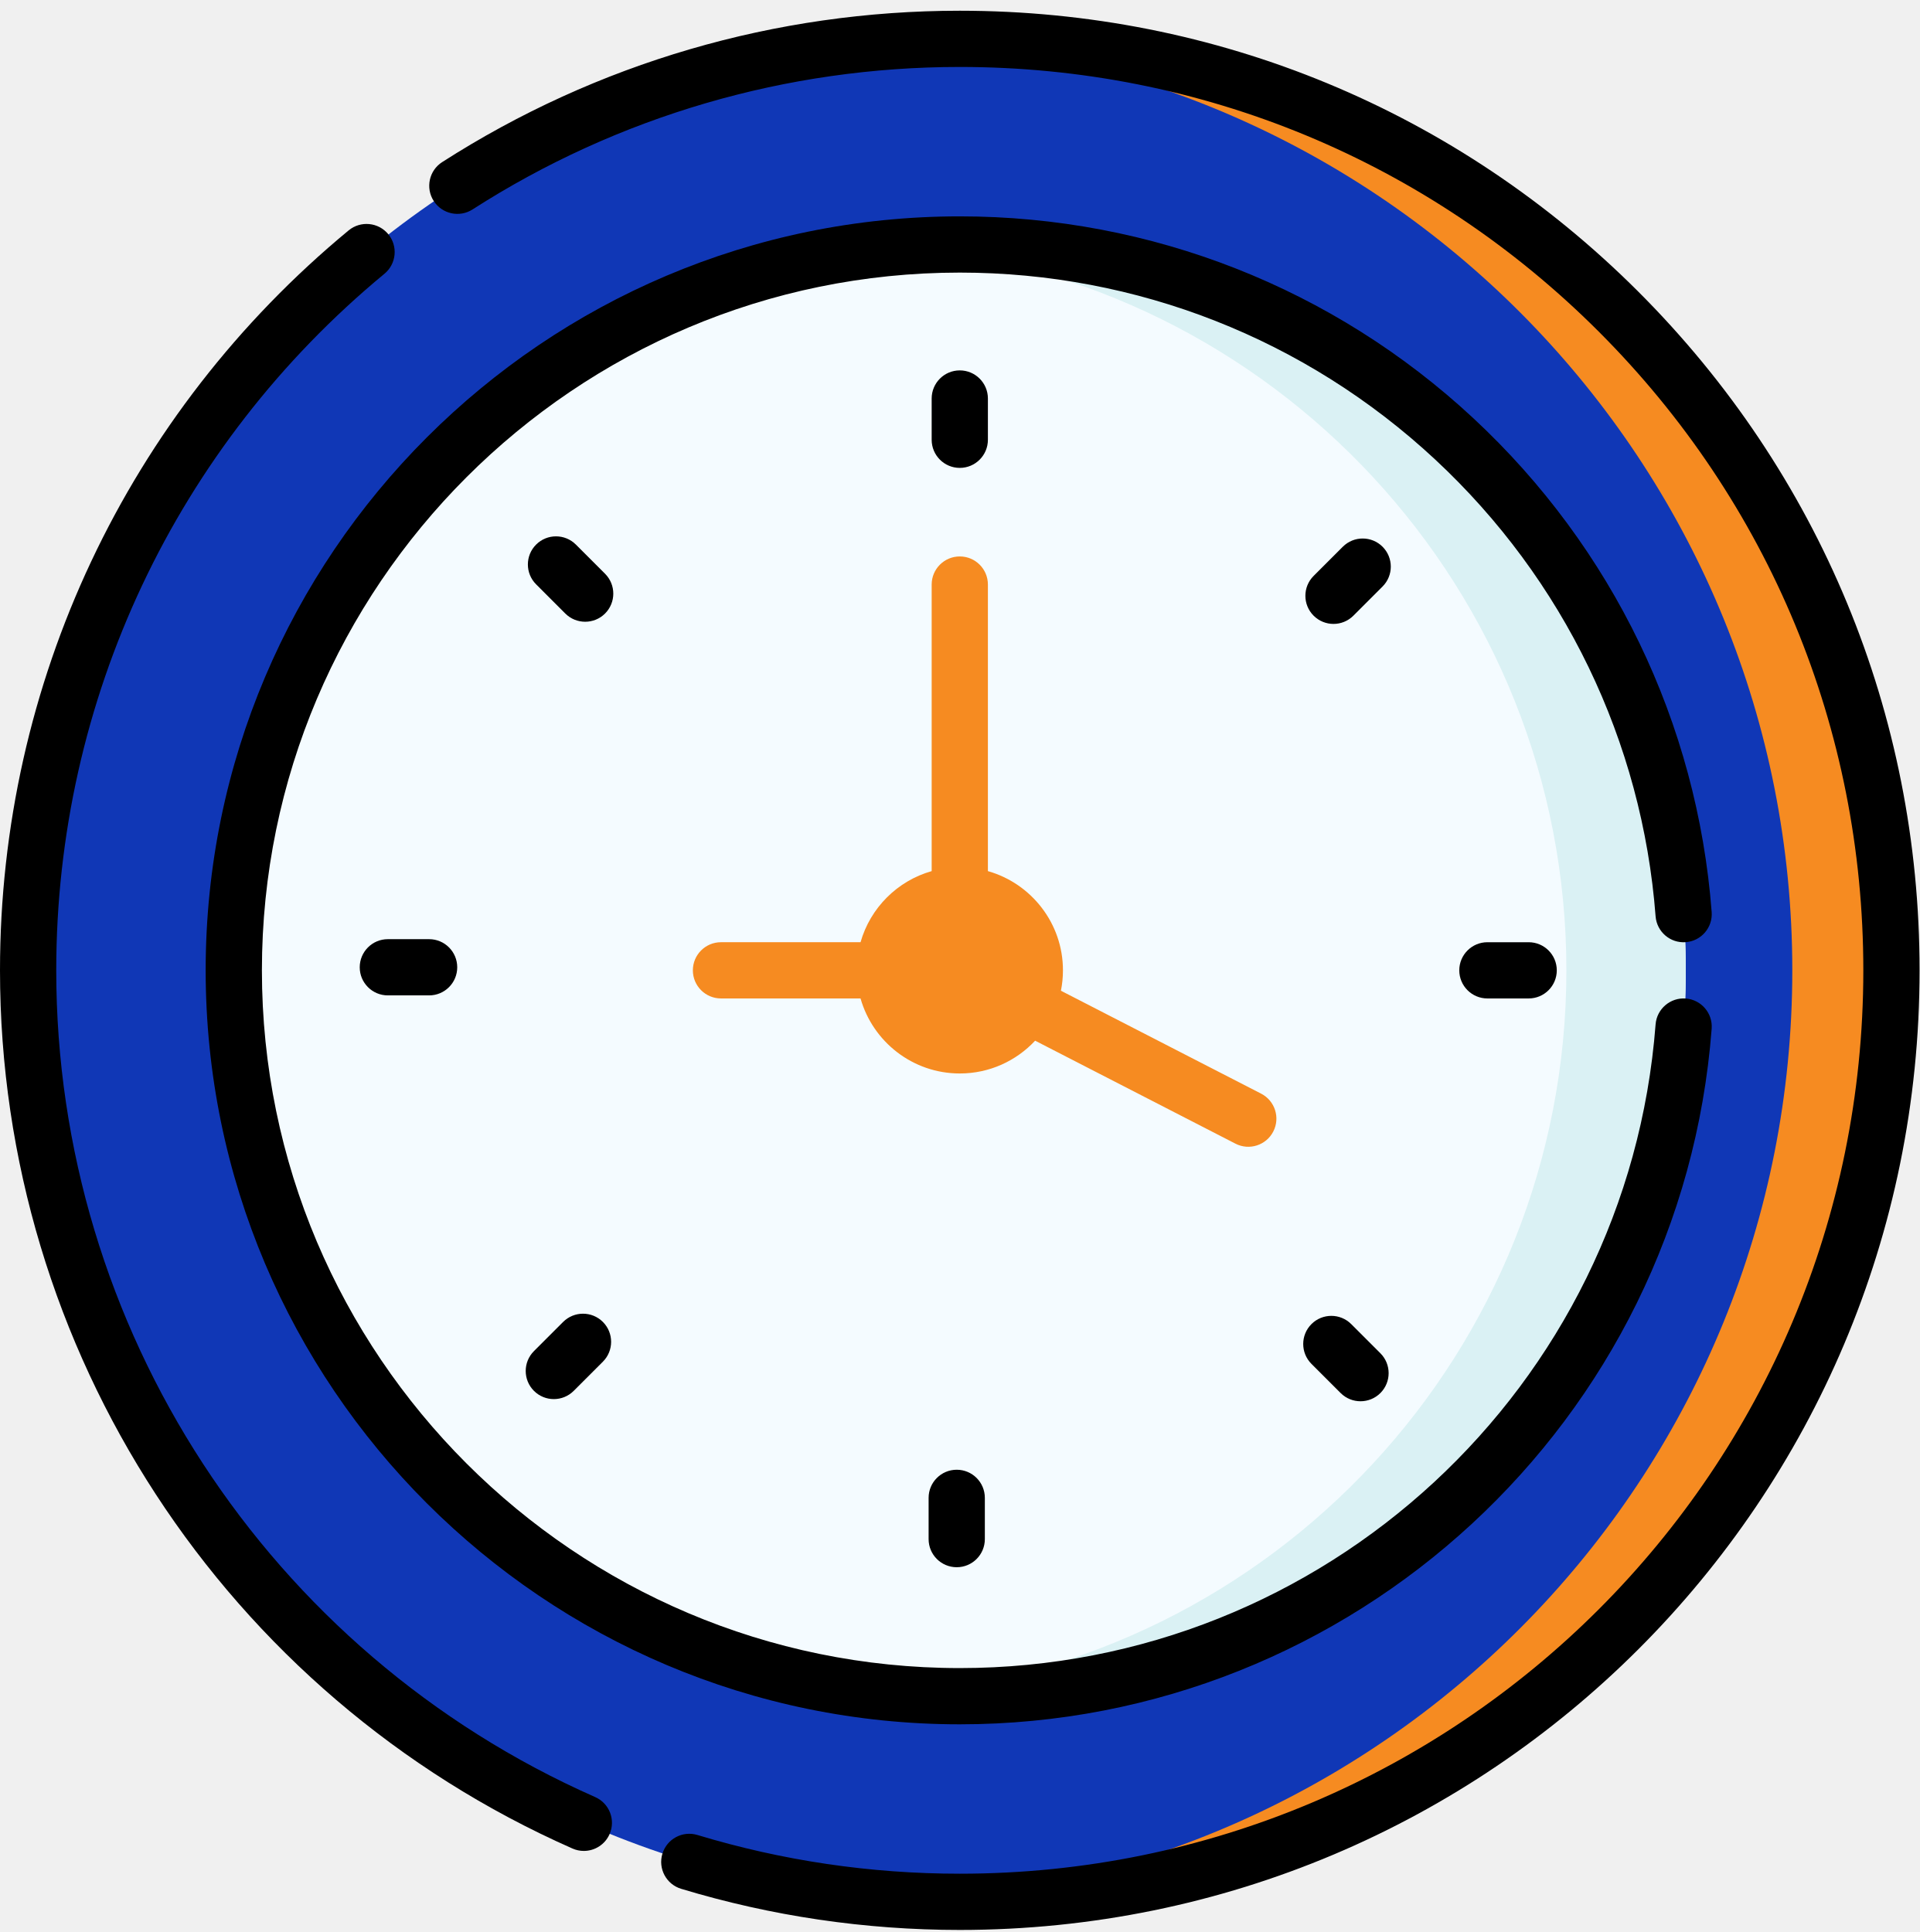
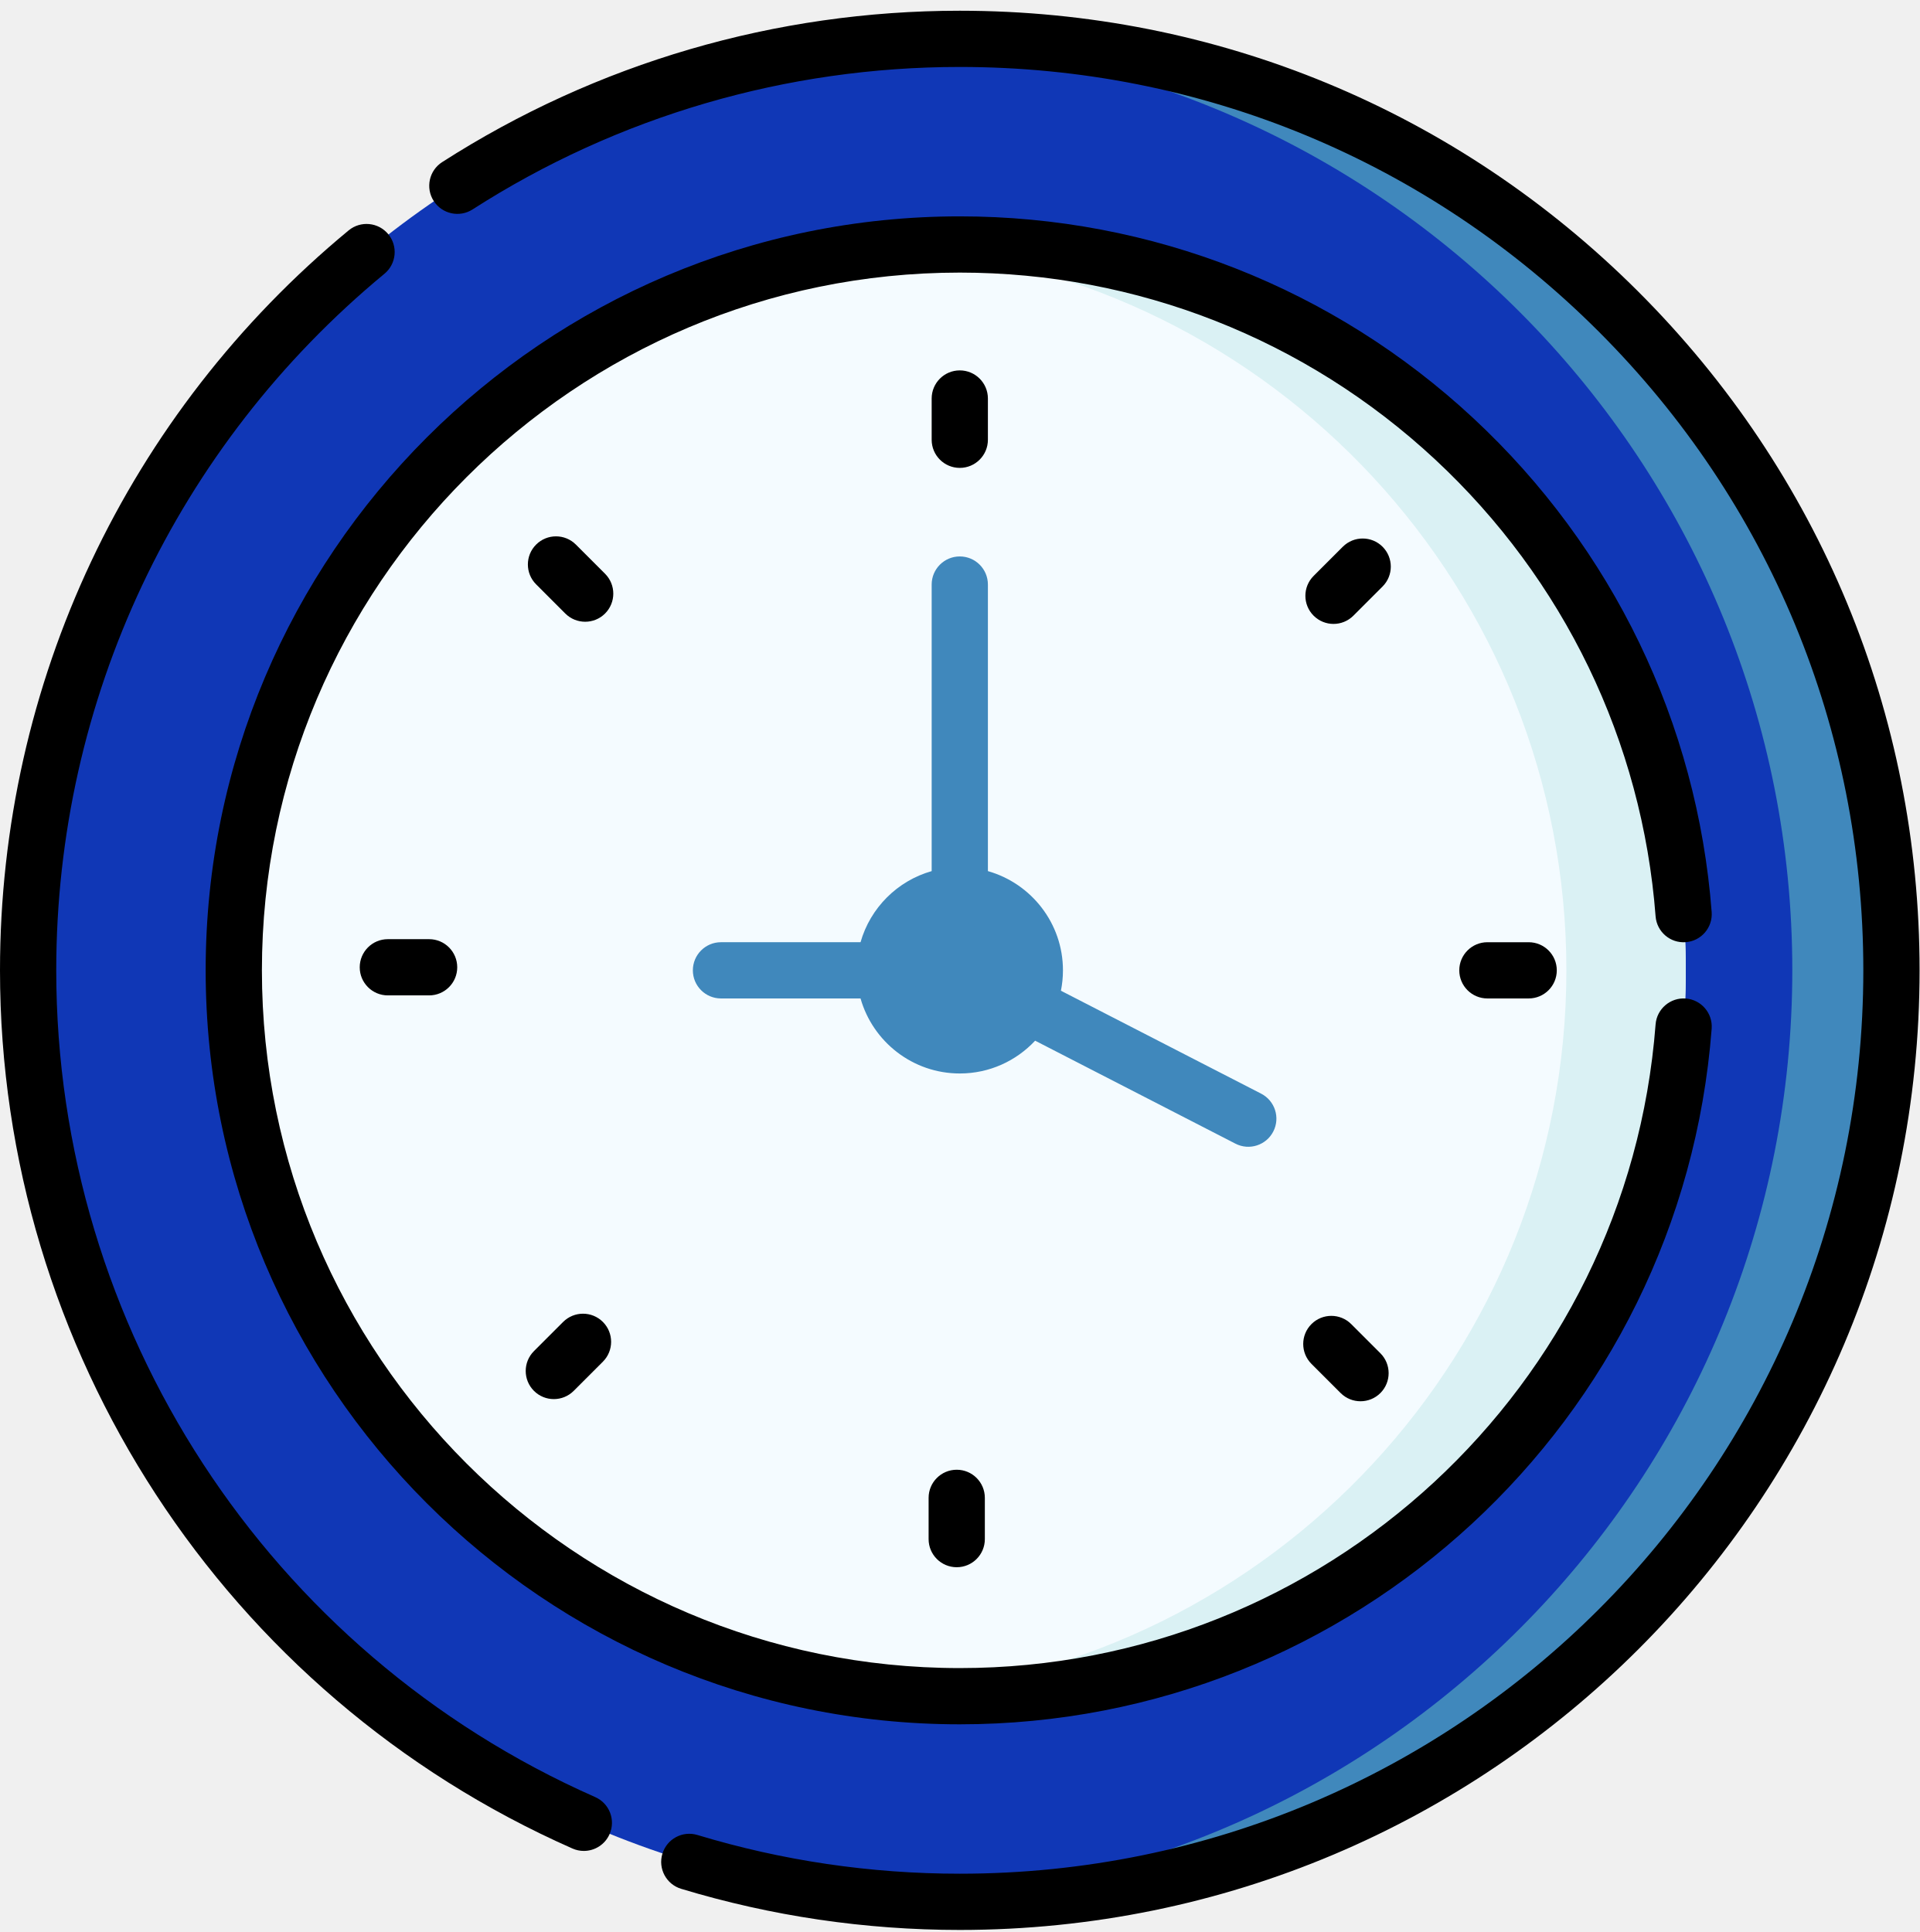
<svg xmlns="http://www.w3.org/2000/svg" width="150" height="151" viewBox="0 0 150 151" fill="none">
  <g clip-path="url(#clip0_73_4620)">
    <path d="M75 148.642C115.208 148.642 147.803 116.047 147.803 75.839C147.803 35.631 115.208 3.036 75 3.036C34.792 3.036 2.197 35.631 2.197 75.839C2.197 116.047 34.792 148.642 75 148.642Z" fill="#1037B6" />
-     <path d="M75 3.036C73.7 3.036 72.409 3.072 71.126 3.139C109.533 5.153 140.055 36.931 140.055 75.839C140.055 114.747 109.533 146.525 71.126 148.539C72.409 148.606 73.7 148.642 75 148.642C115.208 148.642 147.803 116.047 147.803 75.839C147.803 35.631 115.208 3.036 75 3.036Z" fill="#F68B21" />
+     <path d="M75 3.036C73.7 3.036 72.409 3.072 71.126 3.139C109.533 5.153 140.055 36.931 140.055 75.839C140.055 114.747 109.533 146.525 71.126 148.539C72.409 148.606 73.7 148.642 75 148.642C115.208 148.642 147.803 116.047 147.803 75.839C147.803 35.631 115.208 3.036 75 3.036Z" fill="#4088BC" />
    <path d="M75 132.57C106.332 132.57 131.731 107.171 131.731 75.839C131.731 44.507 106.332 19.108 75 19.108C43.668 19.108 18.269 44.507 18.269 75.839C18.269 107.171 43.668 132.57 75 132.57Z" fill="#F4FBFF" />
    <path d="M75 19.108C73.429 19.108 71.874 19.174 70.335 19.3C99.484 21.673 122.401 46.078 122.401 75.839C122.401 105.6 99.484 130.005 70.335 132.378C71.874 132.503 73.429 132.57 75 132.57C106.332 132.57 131.732 107.171 131.732 75.839C131.732 44.507 106.332 19.108 75 19.108Z" fill="#DAF1F4" />
-     <path d="M75 81.704C78.239 81.704 80.865 79.078 80.865 75.839C80.865 72.6 78.239 69.974 75 69.974C71.761 69.974 69.135 72.6 69.135 75.839C69.135 79.078 71.761 81.704 75 81.704Z" fill="#F68B21" />
+     <path d="M75 81.704C78.239 81.704 80.865 79.078 80.865 75.839C80.865 72.6 78.239 69.974 75 69.974C71.761 69.974 69.135 72.6 69.135 75.839C69.135 79.078 71.761 81.704 75 81.704Z" fill="#4088BC" />
    <path d="M75 36.569C76.213 36.569 77.197 35.585 77.197 34.371V31.146C77.197 29.933 76.213 28.949 75 28.949C73.787 28.949 72.803 29.933 72.803 31.146V34.371C72.803 35.585 73.787 36.569 75 36.569Z" fill="black" />
    <path d="M108.037 42.732C107.179 41.874 105.788 41.874 104.93 42.732L102.65 45.012C101.791 45.87 101.791 47.262 102.649 48.12C103.079 48.549 103.641 48.764 104.203 48.764C104.766 48.764 105.328 48.549 105.757 48.12L108.037 45.84C108.895 44.982 108.895 43.59 108.037 42.732Z" fill="black" />
    <path d="M116.229 73.642C115.015 73.642 114.032 74.626 114.032 75.839C114.032 77.053 115.015 78.036 116.229 78.036H119.454C120.668 78.036 121.651 77.053 121.651 75.839C121.651 74.625 120.668 73.642 119.454 73.642H116.229Z" fill="black" />
    <path d="M105.588 103.488C104.729 102.63 103.338 102.63 102.48 103.488C101.622 104.346 101.622 105.738 102.48 106.596L104.76 108.876C105.189 109.305 105.752 109.519 106.314 109.519C106.876 109.519 107.439 109.305 107.868 108.876C108.726 108.017 108.726 106.626 107.868 105.768L105.588 103.488Z" fill="black" />
    <path d="M72.564 117.068V120.293C72.564 121.507 73.547 122.49 74.761 122.49C75.974 122.49 76.958 121.507 76.958 120.293V117.068C76.958 115.854 75.975 114.871 74.761 114.871C73.547 114.871 72.564 115.854 72.564 117.068Z" fill="black" />
    <path d="M44.004 103.319L41.724 105.599C40.866 106.457 40.866 107.848 41.724 108.706C42.153 109.135 42.715 109.35 43.277 109.35C43.84 109.35 44.402 109.135 44.831 108.706L47.111 106.426C47.969 105.568 47.969 104.177 47.111 103.319C46.254 102.461 44.862 102.461 44.004 103.319Z" fill="black" />
    <path d="M30.307 73.403C29.094 73.403 28.11 74.386 28.11 75.6C28.11 76.814 29.094 77.797 30.307 77.797H33.532C34.746 77.797 35.729 76.814 35.729 75.6C35.729 74.386 34.746 73.403 33.532 73.403H30.307Z" fill="black" />
    <path d="M47.281 44.843L45.001 42.563C44.142 41.705 42.751 41.705 41.893 42.563C41.035 43.421 41.035 44.812 41.893 45.67L44.173 47.951C44.603 48.38 45.165 48.594 45.727 48.594C46.289 48.594 46.852 48.38 47.281 47.951C48.139 47.093 48.139 45.702 47.281 44.843Z" fill="black" />
-     <path d="M80.888 81.337L96.539 89.385C97.625 89.944 98.946 89.509 99.498 88.436C100.053 87.357 99.628 86.032 98.549 85.477L82.903 77.432C83.007 76.916 83.062 76.384 83.062 75.839C83.062 72.155 80.578 69.043 77.197 68.084V45.687C77.197 44.474 76.214 43.49 75 43.49C73.787 43.49 72.803 44.474 72.803 45.687V68.084C70.122 68.844 68.006 70.96 67.245 73.641H56.339C55.125 73.641 54.142 74.625 54.142 75.839C54.142 77.052 55.125 78.036 56.339 78.036H67.245C68.204 81.416 71.317 83.9 75 83.9C77.322 83.901 79.416 82.913 80.888 81.337ZM75 79.506C72.978 79.506 71.332 77.861 71.332 75.839C71.332 73.817 72.978 72.171 75 72.171C77.022 72.171 78.667 73.817 78.667 75.839C78.667 77.861 77.022 79.506 75 79.506Z" fill="#F68B21" />
+     <path d="M80.888 81.337L96.539 89.385C97.625 89.944 98.946 89.509 99.498 88.436C100.053 87.357 99.628 86.032 98.549 85.477L82.903 77.432C83.007 76.916 83.062 76.384 83.062 75.839C83.062 72.155 80.578 69.043 77.197 68.084V45.687C77.197 44.474 76.214 43.49 75 43.49C73.787 43.49 72.803 44.474 72.803 45.687V68.084C70.122 68.844 68.006 70.96 67.245 73.641H56.339C55.125 73.641 54.142 74.625 54.142 75.839C54.142 77.052 55.125 78.036 56.339 78.036H67.245C68.204 81.416 71.317 83.9 75 83.9C77.322 83.901 79.416 82.913 80.888 81.337ZM75 79.506C72.978 79.506 71.332 77.861 71.332 75.839C71.332 73.817 72.978 72.171 75 72.171C77.022 72.171 78.667 73.817 78.667 75.839C78.667 77.861 77.022 79.506 75 79.506Z" fill="#4088BC" />
    <path d="M131.731 73.638C132.941 73.545 133.847 72.489 133.754 71.279C132.624 56.515 126.011 42.81 115.133 32.689C104.198 22.514 89.945 16.91 75 16.91C42.507 16.91 16.071 43.345 16.071 75.839C16.071 108.332 42.507 134.768 75 134.768C105.731 134.768 131.403 111.094 133.754 80.4C133.846 79.19 132.941 78.134 131.731 78.041C130.526 77.95 129.465 78.854 129.372 80.064C127.202 108.405 103.498 130.373 75 130.373C44.93 130.373 20.466 105.909 20.466 75.839C20.466 45.769 44.93 21.305 75 21.305C88.83 21.305 102.02 26.49 112.139 35.906C122.206 45.273 128.327 57.955 129.372 71.615C129.465 72.824 130.517 73.732 131.731 73.638Z" fill="black" />
    <path d="M128.033 22.806C113.868 8.64 95.034 0.839 75 0.839C60.603 0.839 46.616 4.93 34.552 12.67C33.531 13.325 33.234 14.685 33.89 15.706C34.545 16.727 35.904 17.024 36.926 16.369C48.28 9.084 61.446 5.233 75 5.233C93.859 5.233 111.59 12.578 124.926 25.913C138.261 39.249 145.605 56.979 145.605 75.839C145.605 114.86 114.027 146.444 75 146.444C68.026 146.444 61.129 145.426 54.5 143.418C53.339 143.066 52.112 143.722 51.761 144.884C51.409 146.046 52.065 147.272 53.226 147.624C60.269 149.757 67.595 150.839 75 150.839C116.45 150.839 150 117.295 150 75.839C150 55.806 142.198 36.972 128.033 22.806Z" fill="black" />
    <path d="M46.511 140.456C20.926 129.159 4.395 103.795 4.395 75.839C4.395 54.713 13.743 34.869 30.044 21.394C30.979 20.621 31.111 19.236 30.337 18.3C29.564 17.366 28.18 17.234 27.244 18.007C9.93 32.32 0 53.399 0 75.839C0 105.534 17.56 132.476 44.735 144.476C45.024 144.604 45.325 144.664 45.622 144.664C46.465 144.664 47.27 144.175 47.633 143.353C48.123 142.243 47.621 140.946 46.511 140.456Z" fill="black" />
  </g>
  <defs>
    <clipPath id="clip0_73_4620">
      <rect width="150" height="150" fill="white" transform="translate(0 0.838867)" />
    </clipPath>
  </defs>
</svg>
